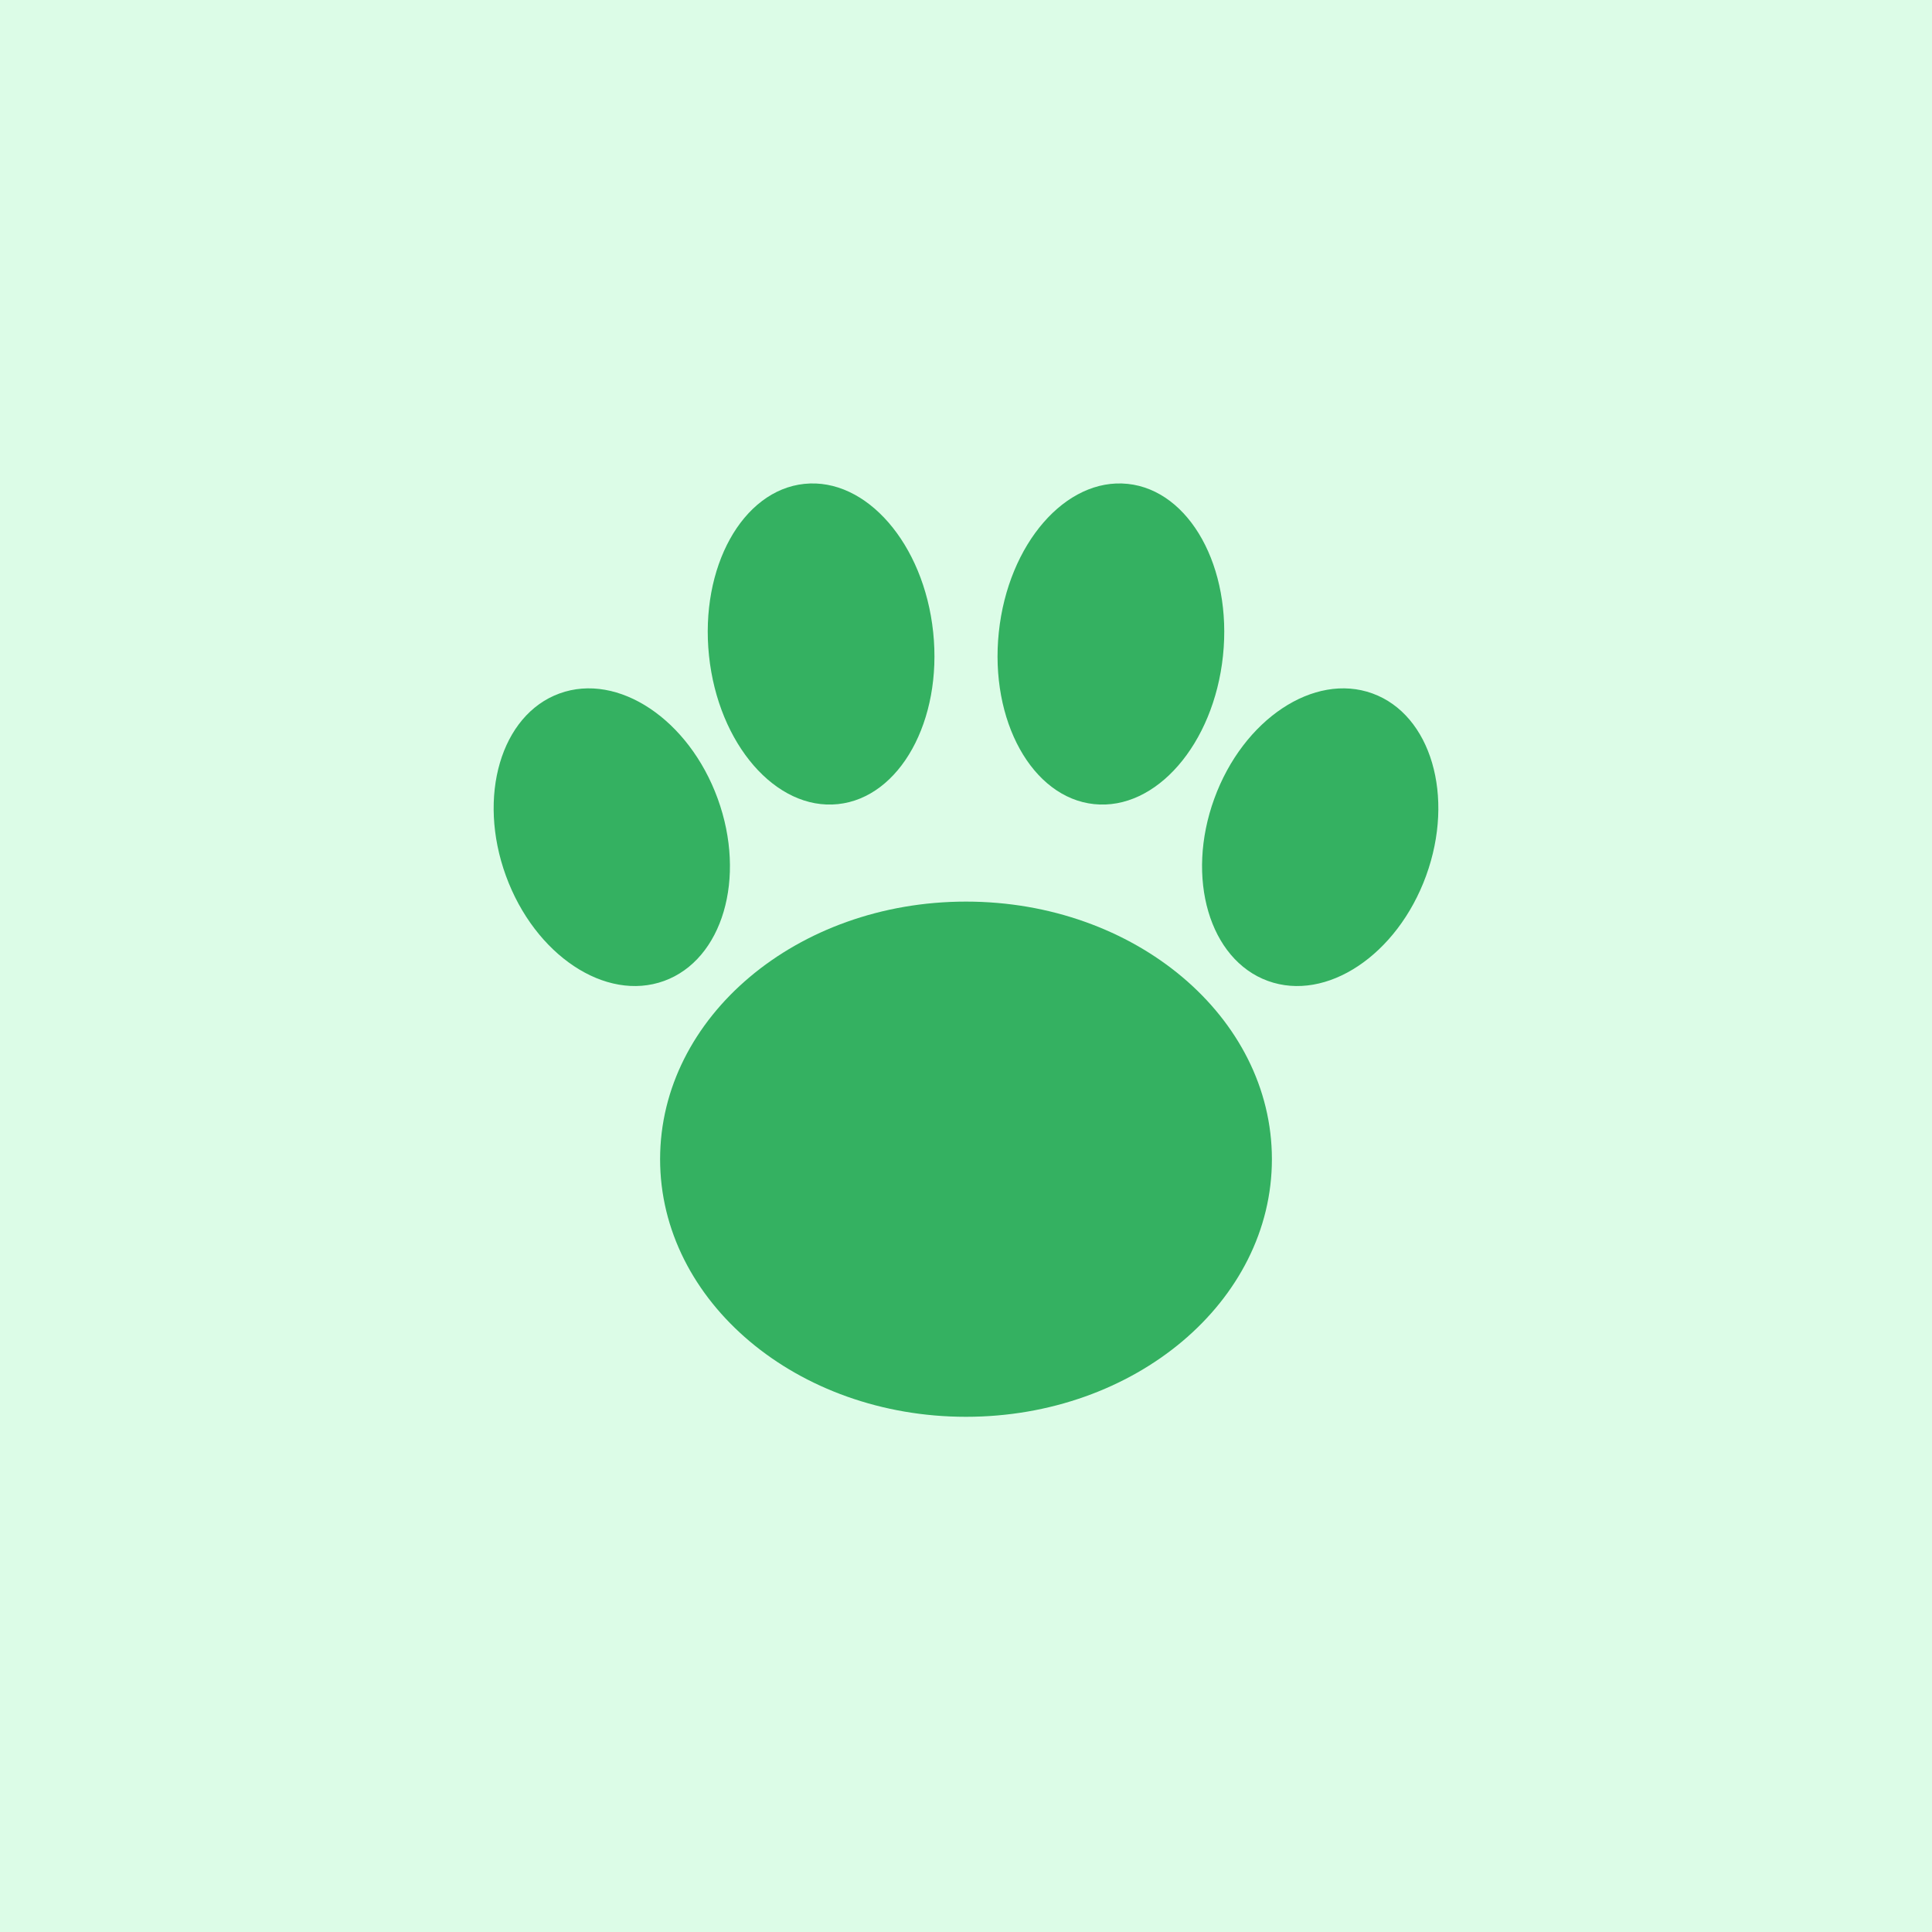
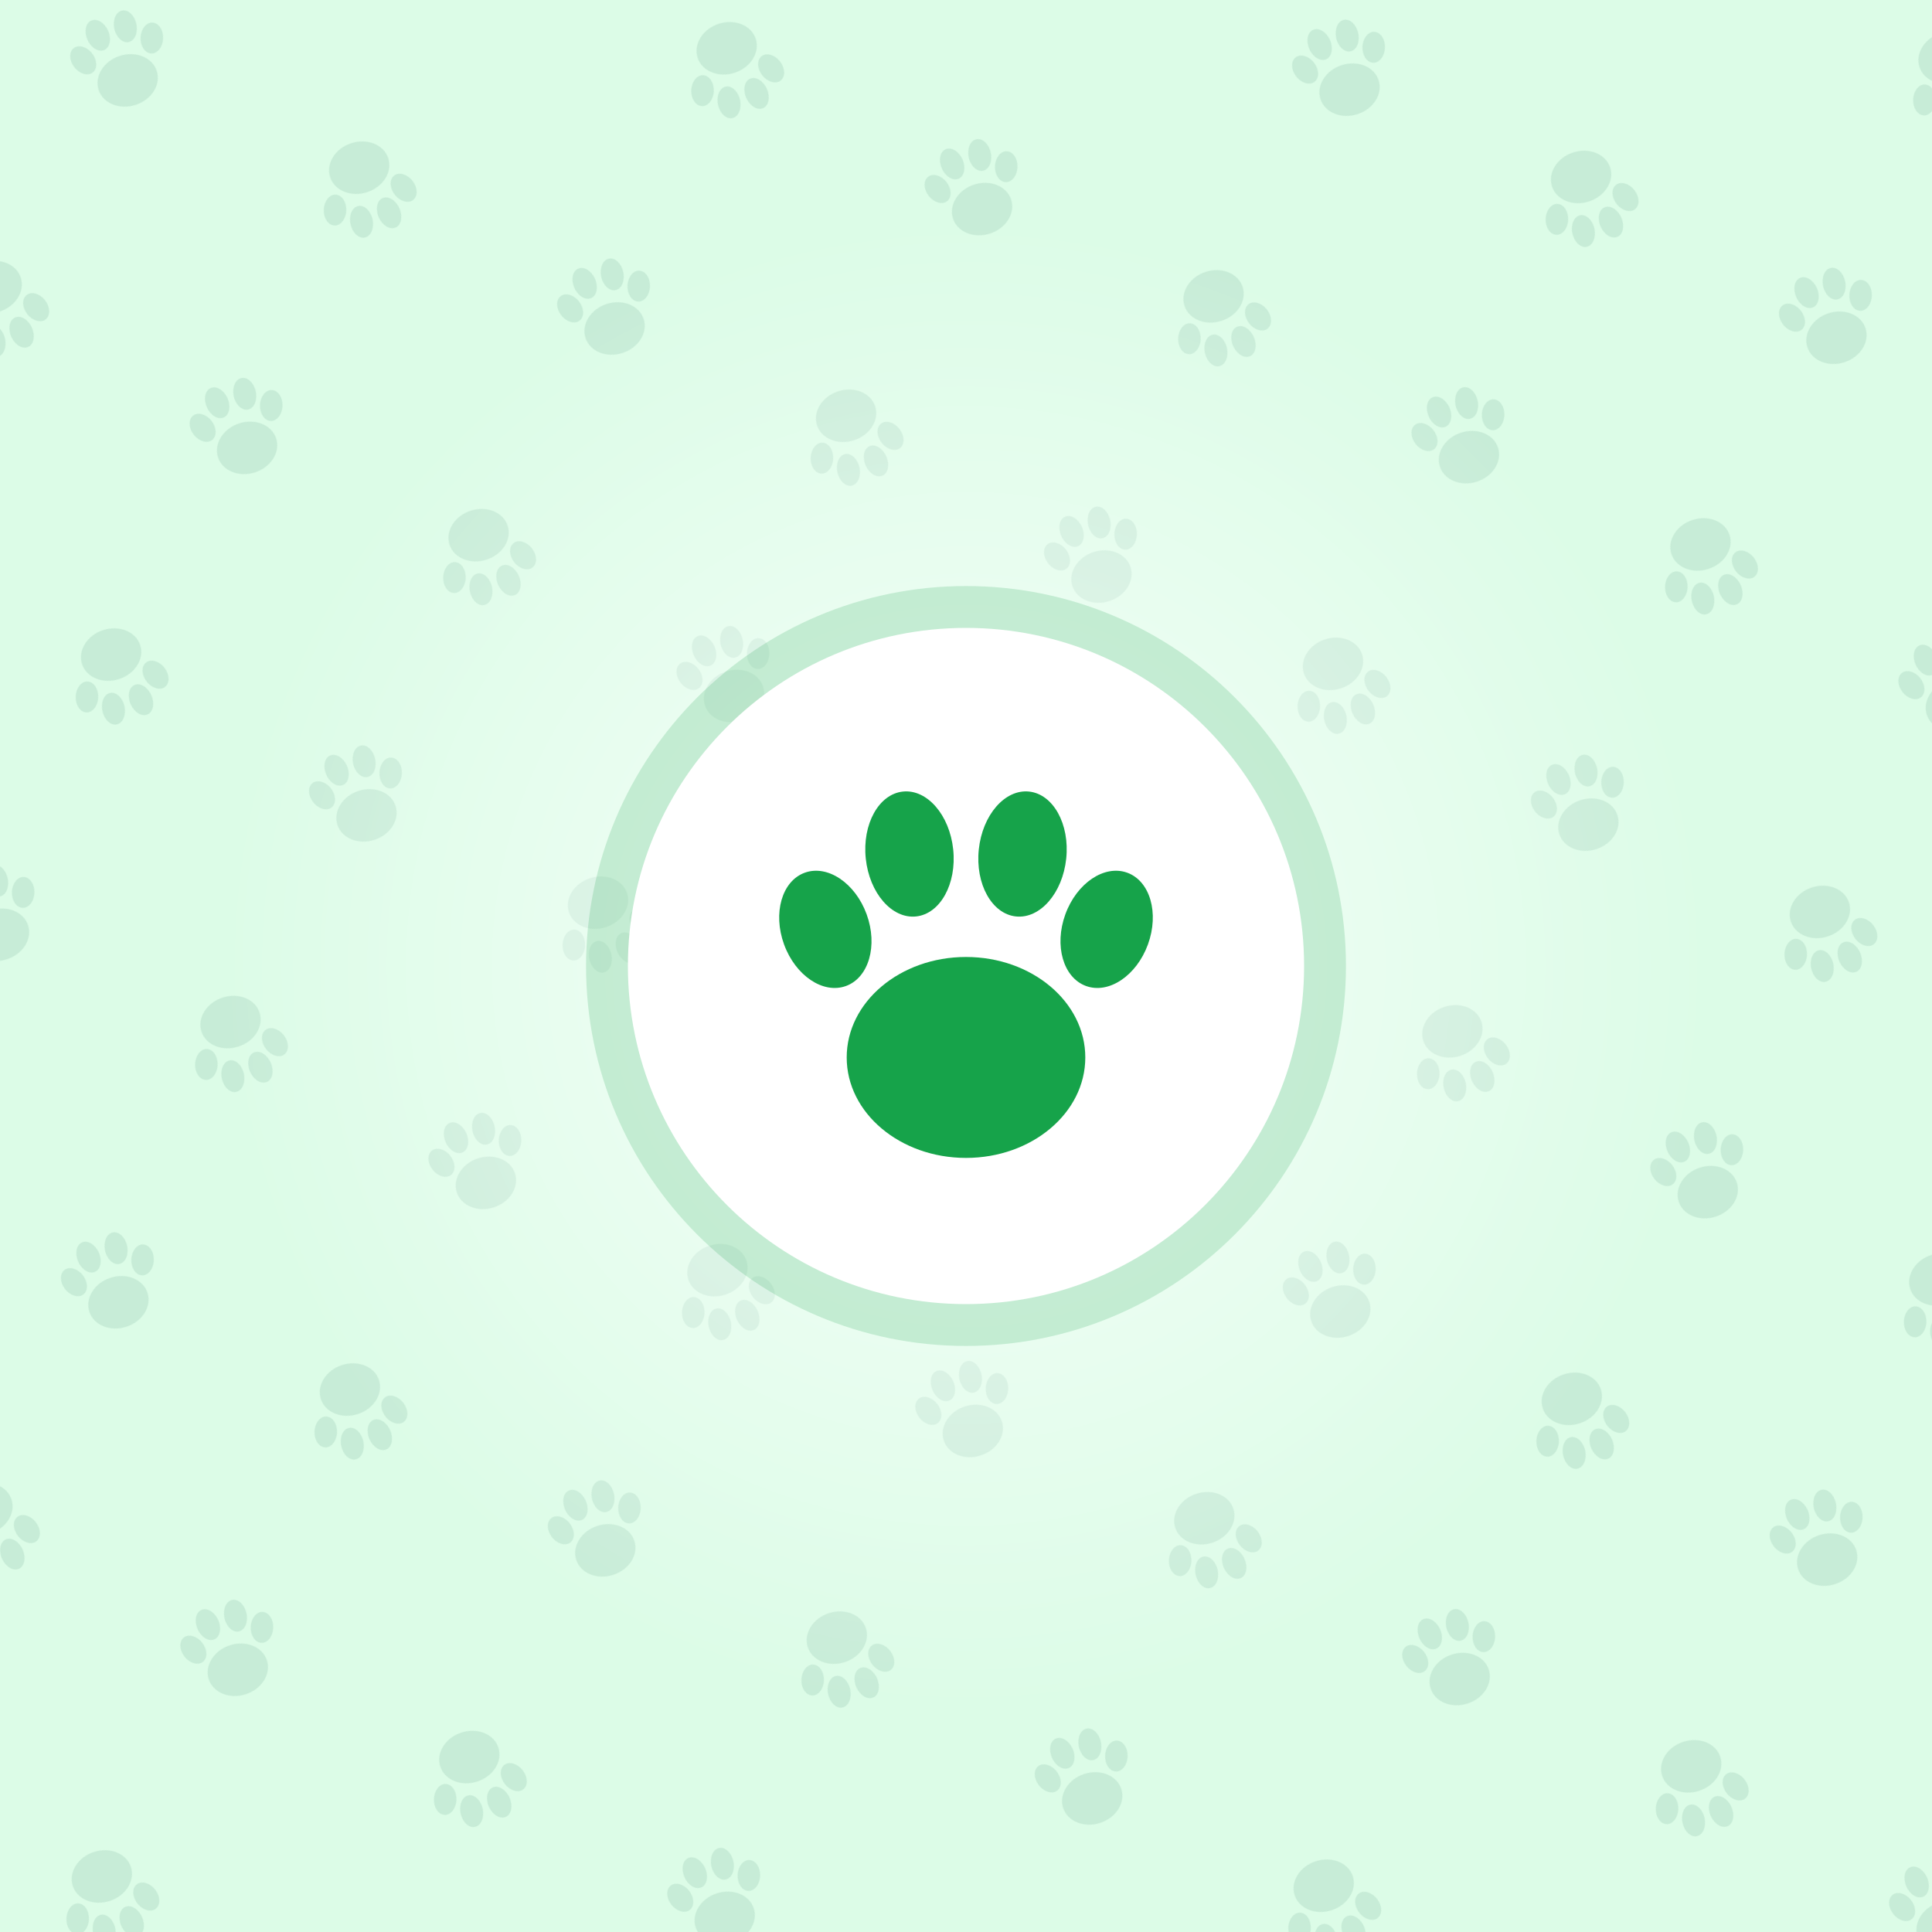
- <svg xmlns="http://www.w3.org/2000/svg" viewBox="0 0 1200 1200" role="img" aria-label="Photo coming soon">
+ <svg xmlns="http://www.w3.org/2000/svg" xmlns:xlink="http://www.w3.org/1999/xlink" viewBox="0 0 1200 1200" role="img" aria-label="Pawsome">
+   <defs>
+     <g id="paw">
+       <ellipse cx="0" cy="60" rx="95" ry="80" />
+       <ellipse cx="-112" cy="-42" rx="35" ry="48" transform="rotate(-20 -112 -42)" />
+       <ellipse cx="-45" cy="-102" rx="35" ry="50" transform="rotate(-6 -45 -102)" />
+       <ellipse cx="45" cy="-102" rx="35" ry="50" transform="rotate(6 45 -102)" />
+       <ellipse cx="112" cy="-42" rx="35" ry="48" transform="rotate(20 112 -42)" />
+     </g>
+     <pattern id="paws" width="240" height="240" patternUnits="userSpaceOnUse" patternTransform="rotate(-18)">
+       <g fill="#065F46" opacity="0.1">
+         <use xlink:href="#paw" href="#paw" transform="translate(60 60) scale(0.2)" />
+         <use xlink:href="#paw" href="#paw" transform="translate(180 180) scale(0.2) rotate(180)" />
+       </g>
+     </pattern>
+     <radialGradient id="glow" cx="50%" cy="50%" r="50%">
+       <stop offset="0" stop-color="#FFFFFF" stop-opacity="0.75" />
+       <stop offset="1" stop-color="#FFFFFF" stop-opacity="0" />
+     </radialGradient>
+   </defs>
  <rect width="1200" height="1200" fill="#DCFCE7" />
-   <g fill="#16A34A" opacity="0.85">
-     <ellipse cx="600" cy="720" rx="190" ry="160" />
-     <ellipse cx="380" cy="520" rx="70" ry="95" transform="rotate(-20 380 520)" />
-     <ellipse cx="510" cy="400" rx="70" ry="100" transform="rotate(-6 510 400)" />
-     <ellipse cx="690" cy="400" rx="70" ry="100" transform="rotate(6 690 400)" />
-     <ellipse cx="820" cy="520" rx="70" ry="95" transform="rotate(20 820 520)" />
-   </g>
+   <rect width="1200" height="1200" fill="url(#paws)" />
+   <circle cx="600" cy="600" r="460" fill="url(#glow)" />
+   <circle cx="600" cy="600" r="236" fill="#16A34A" opacity="0.18" />
+   <circle cx="600" cy="600" r="210" fill="#FFFFFF" />
+   <use xlink:href="#paw" href="#paw" transform="translate(600 610) scale(0.78)" fill="#16A34A" />
</svg>
